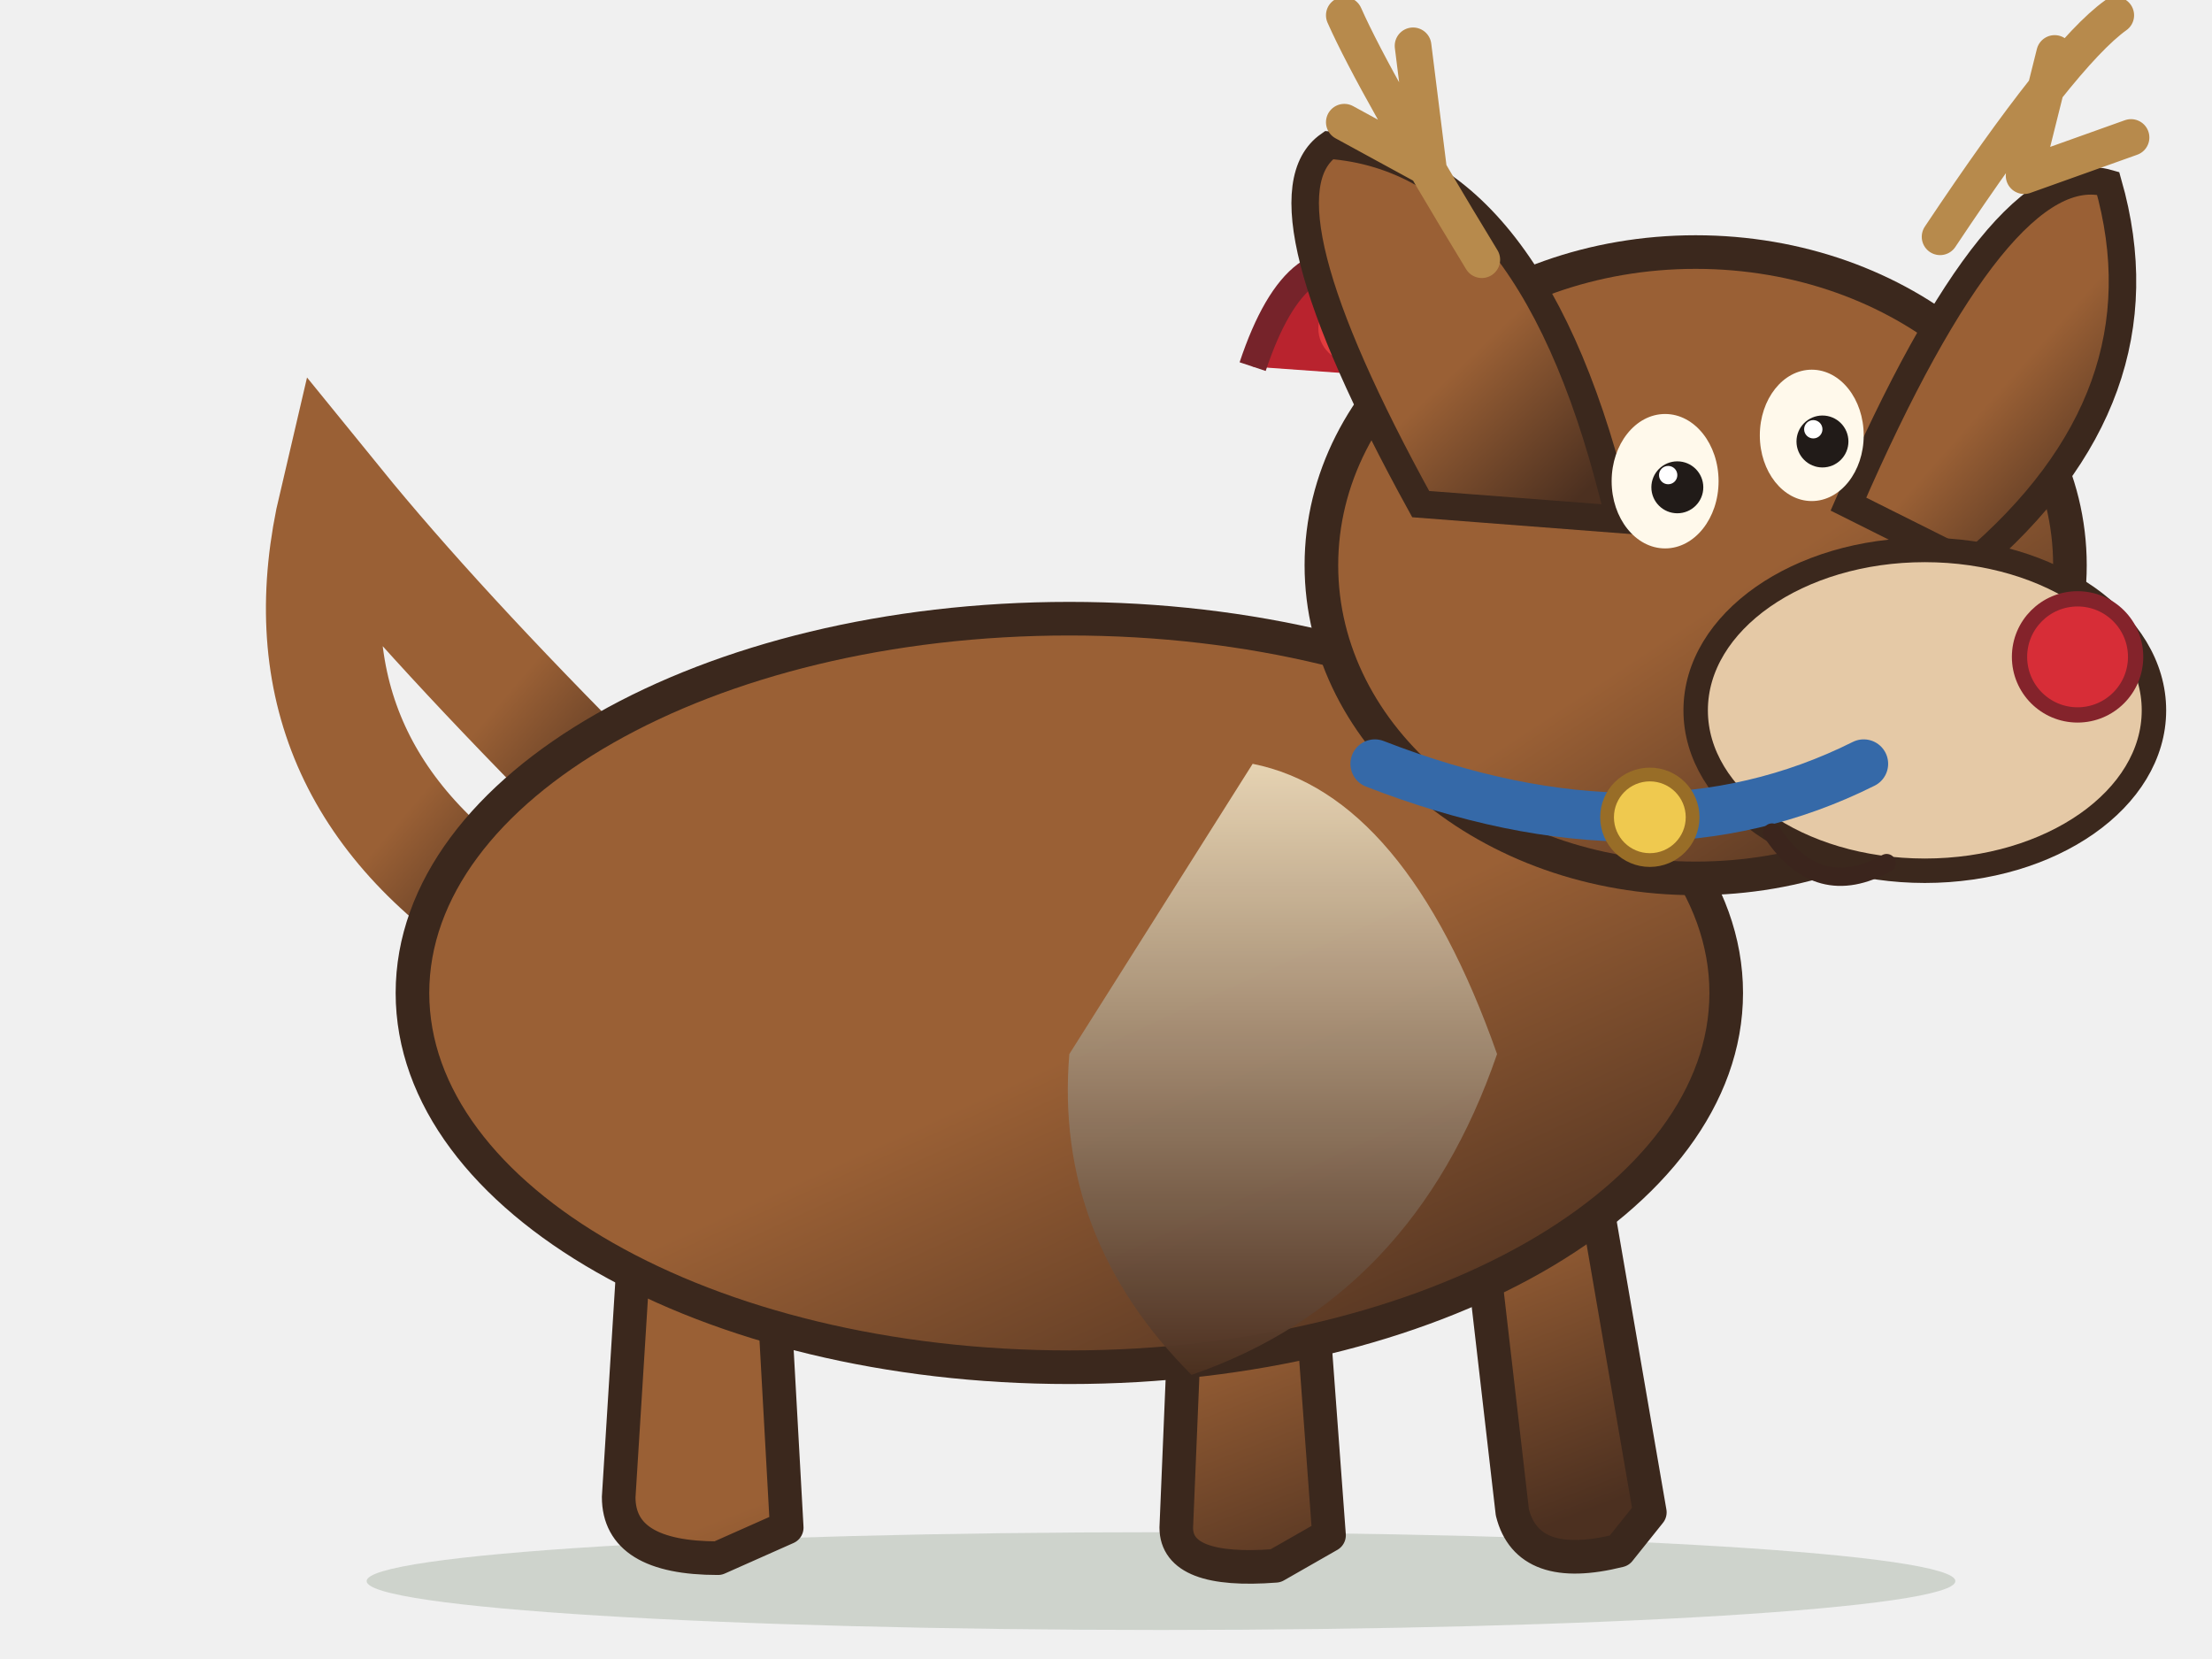
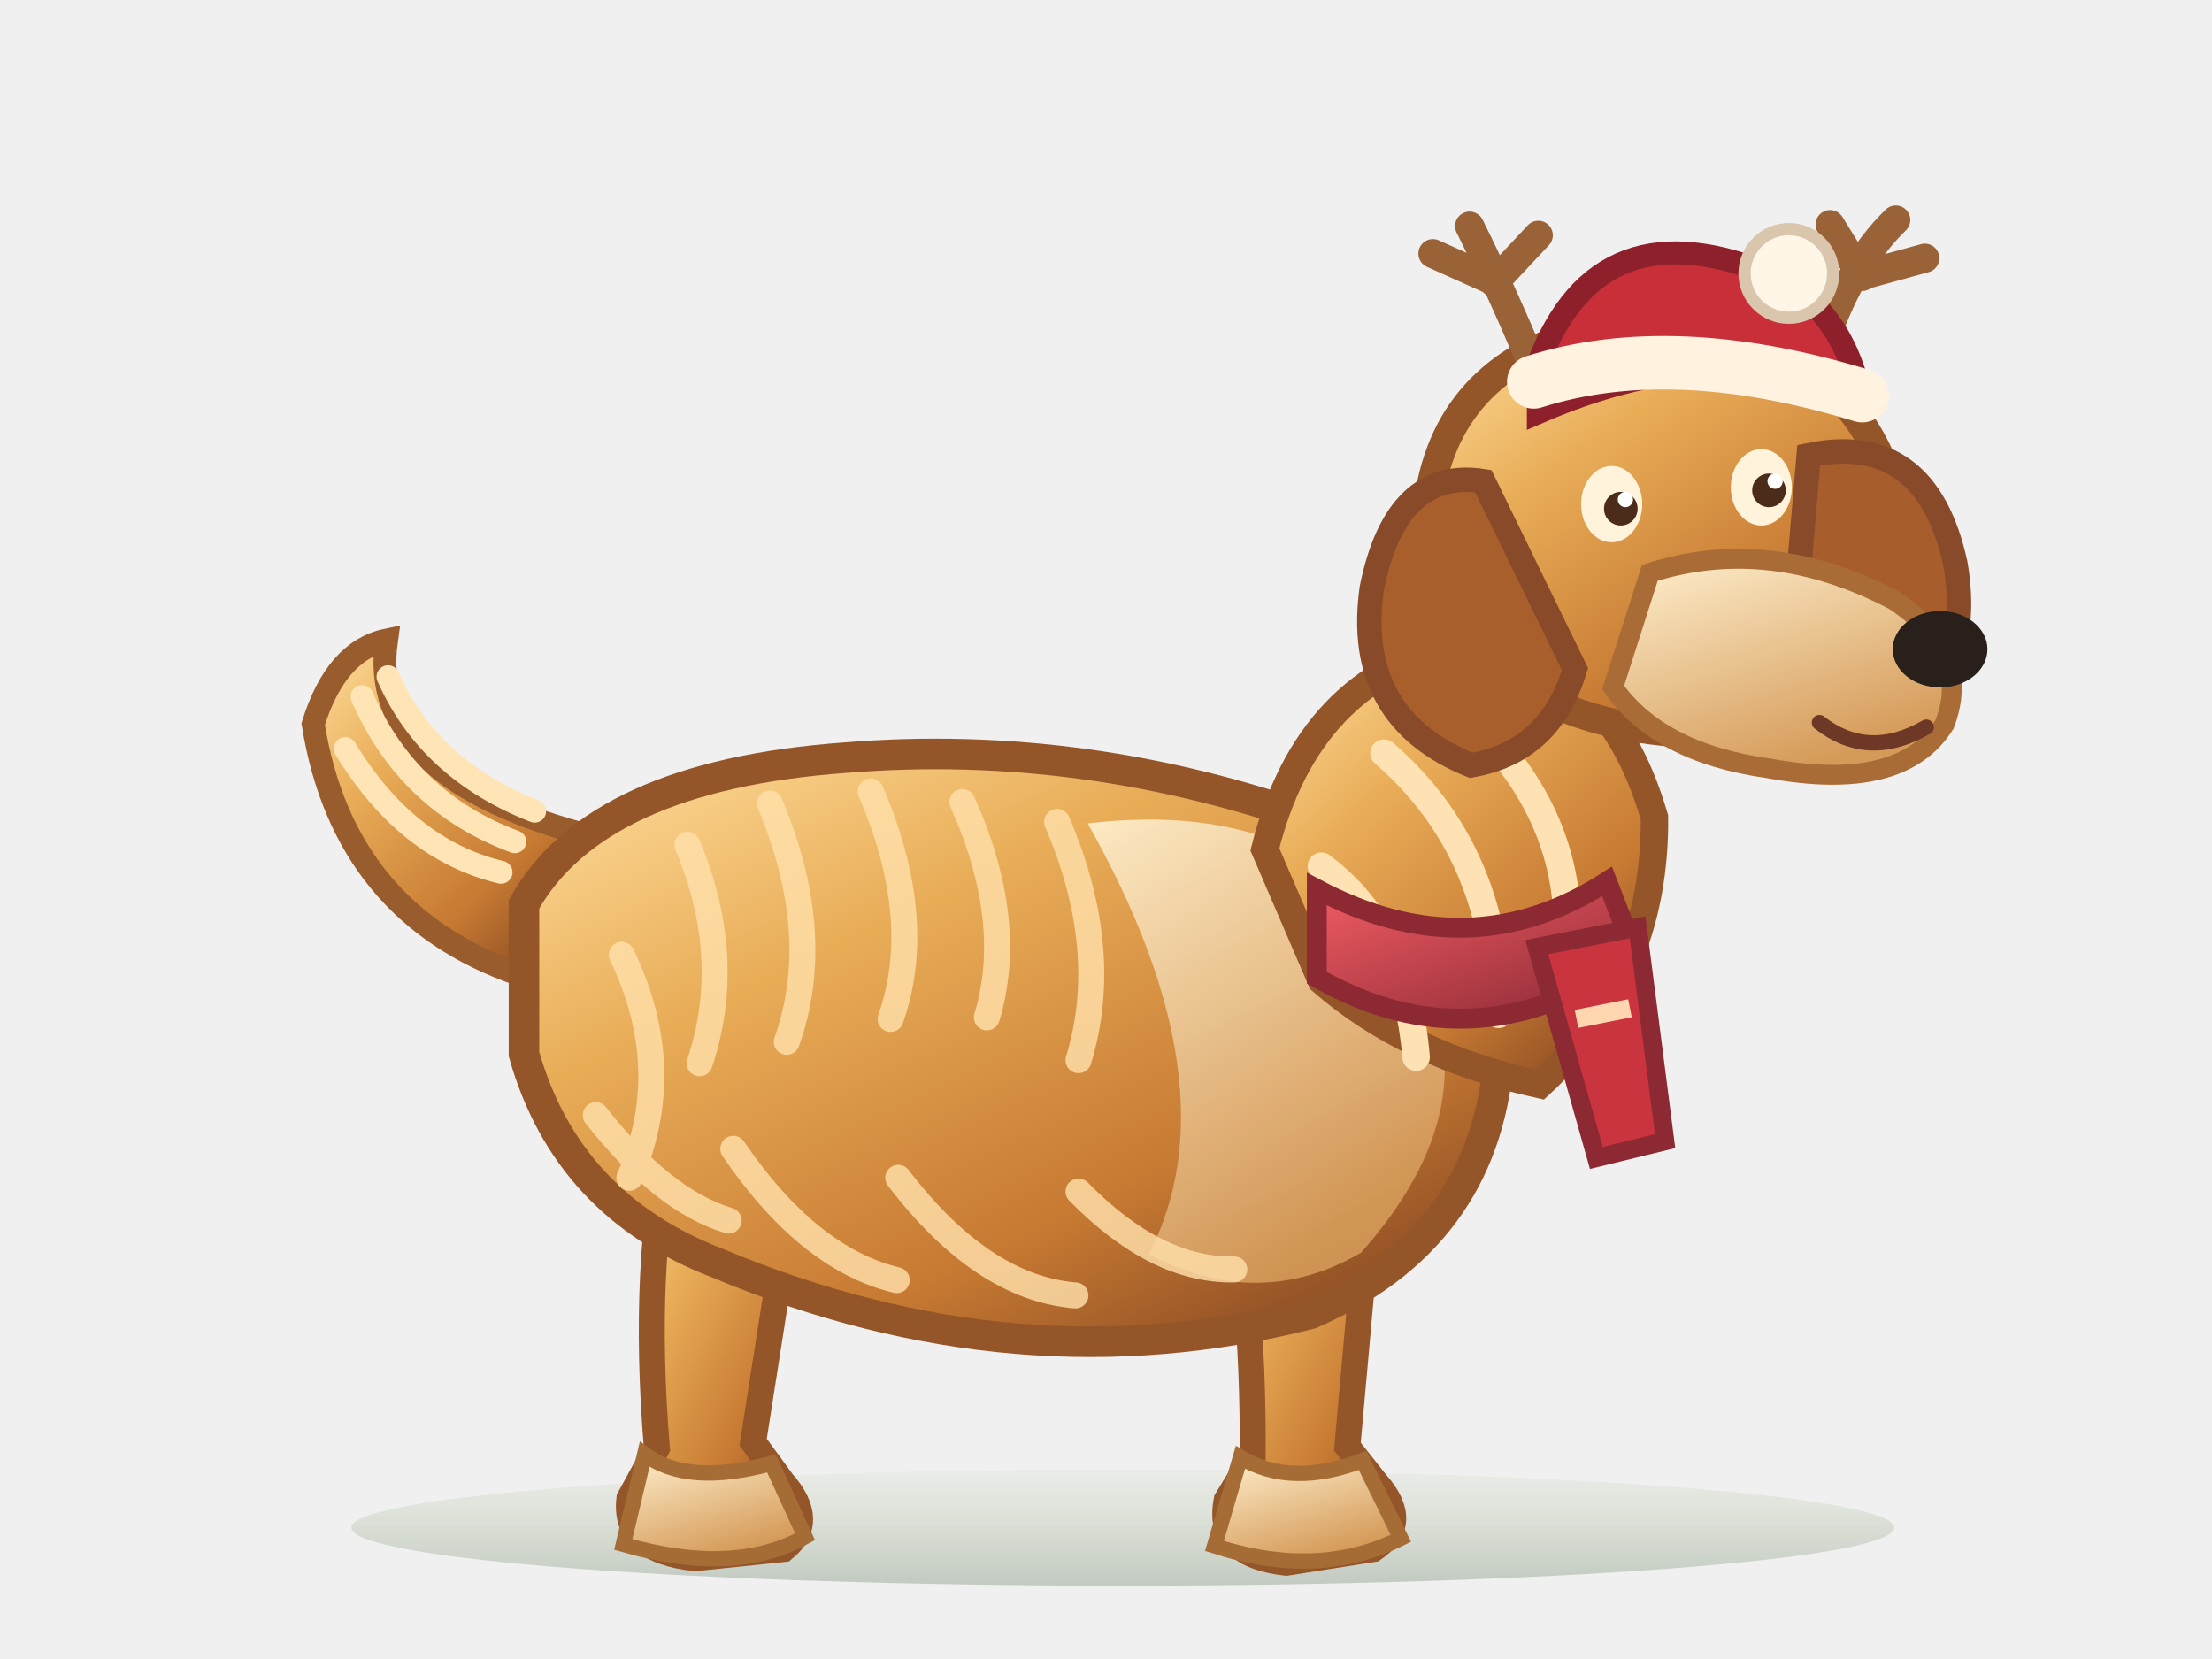
- <svg xmlns="http://www.w3.org/2000/svg" viewBox="0 0 1448 1086" width="1448" height="1086" role="img" aria-label="Cachorro renas">
+ <svg xmlns="http://www.w3.org/2000/svg" viewBox="0 0 1448 1086" width="1448" height="1086" role="img" aria-label="Golden Retriever Papai Noel Renas">
  <defs>
-     <linearGradient id="coat" x1="0" y1="0" x2="0.8" y2="1">
-       <stop stop-color="#9a6035" />
-       <stop offset=".6" stop-color="#9a6035" />
-       <stop offset="1" stop-color="#4c3020" />
+     <linearGradient id="ground" x1="0" y1="0" x2="0" y2="1">
+       <stop stop-color="#6c9b42" stop-opacity=".05" />
+       <stop offset="1" stop-color="#304d2a" stop-opacity=".24" />
    </linearGradient>
-     <linearGradient id="chest" x1="0" y1="0" x2="0" y2="1">
-       <stop stop-color="#ead8b9" />
-       <stop offset="1" stop-color="#4c3020" />
+     <linearGradient id="metal" x1="0" y1="0" x2=".9" y2="1">
+       <stop stop-color="#e3f8ff" />
+       <stop offset=".28" stop-color="#7cb7c9" />
+       <stop offset=".58" stop-color="#294c62" />
+       <stop offset="1" stop-color="#152936" />
+     </linearGradient>
+     <linearGradient id="red" x1="0" y1="0" x2=".8" y2="1">
+       <stop stop-color="#f45d63" />
+       <stop offset="1" stop-color="#922d39" />
+     </linearGradient>
+     <linearGradient id="golden" x1="0" y1="0" x2=".8" y2="1">
+       <stop stop-color="#ffe0a0" />
+       <stop offset=".35" stop-color="#e9ad58" />
+       <stop offset=".75" stop-color="#c77a32" />
+       <stop offset="1" stop-color="#8b4b24" />
+     </linearGradient>
+     <linearGradient id="cream" x1="0" y1="0" x2=".5" y2="1">
+       <stop stop-color="#fff0cf" />
+       <stop offset="1" stop-color="#d59a58" />
    </linearGradient>
  </defs>
-   <ellipse cx="760" cy="1035" rx="520" ry="32" fill="#18380f" opacity=".16" />
-   <path d="M330 600Q180 500 220 330Q285 410 395 520" fill="none" stroke="url(#coat)" stroke-width="75" stroke-linecap="round" />
-   <path d="M420 740L405 980Q405 1020 470 1020L515 1000L500 730M780 760L770 1000Q770 1030 835 1025L870 1005L850 735M960 730L990 990Q1000 1030 1060 1015L1080 990L1030 700" fill="url(#coat)" stroke="#3b281d" stroke-width="22" stroke-linejoin="round" />
-   <ellipse cx="700" cy="650" rx="430" ry="245" fill="url(#coat)" stroke="#3b281d" stroke-width="22" />
-   <path d="M820 500Q920 520 980 690Q925 850 780 900Q690 810 700 690Z" fill="url(#chest)" opacity=".95" />
-   <path d="M820 240Q850 150 900 180L960 250" fill="#b9232e" stroke="#76232a" stroke-width="18" />
-   <circle cx="885" cy="215" r="22" fill="#e33c3e" />
-   <ellipse cx="1110" cy="370" rx="245" ry="205" fill="url(#coat)" stroke="#3b281d" stroke-width="22" />
-   <path d="M930 330Q820 130 870 95Q1005 105 1060 340Z" fill="url(#coat)" stroke="#3b281d" stroke-width="18" />
-   <path d="M1210 330Q1310 100 1380 120Q1420 260 1290 370Z" fill="url(#coat)" stroke="#3b281d" stroke-width="18" />
-   <path d="M970 170Q900 55 880 10m55 100l-55-30m55 30l-10-80M1270 155Q1350 35 1385 10m-60 105l70-25m-70 25l20-80" fill="none" stroke="#b78a4c" stroke-width="24" stroke-linecap="round" />
-   <ellipse cx="1260" cy="465" rx="150" ry="105" fill="#e5c9a6" stroke="#3b281d" stroke-width="16" />
-   <circle cx="1360" cy="430" r="38" fill="#d72d37" stroke="#84232b" stroke-width="10" />
-   <ellipse cx="1090" cy="315" rx="35" ry="44" fill="#fff9eb" />
-   <ellipse cx="1186" cy="285" rx="34" ry="43" fill="#fff9eb" />
-   <circle cx="1098" cy="319" r="17" fill="#211b18" />
-   <circle cx="1193" cy="289" r="17" fill="#211b18" />
-   <circle cx="1092" cy="311" r="6" fill="#fff" />
-   <circle cx="1187" cy="281" r="6" fill="#fff" />
-   <path d="M900 500Q1080 570 1220 500" fill="none" stroke="#3569a8" stroke-width="32" stroke-linecap="round" />
-   <circle cx="1080" cy="535" r="28" fill="#efc94f" stroke="#986d27" stroke-width="9" />
-   <path d="M1160 545Q1190 590 1235 565" stroke="#3b251d" stroke-width="12" fill="none" stroke-linecap="round" />
+   <ellipse cx="735" cy="1000" rx="505" ry="38" fill="url(#ground)" />
+   <path d="M340 638Q225 598 205 474Q220 426 253 419Q240 510 389 548Z" fill="url(#golden)" stroke="#995c2d" stroke-width="15" />
+   <path d="M237 456Q267 525 337 551M226 490Q266 556 328 571M254 443Q281 504 350 531" fill="none" stroke="#ffe5b5" stroke-width="15" stroke-linecap="round" />
+   <path d="M440 740Q420 827 430 948L412 981Q408 1015 455 1020L513 1014Q535 996 512 970L493 944L525 740Z" fill="url(#golden)" stroke="#945629" stroke-width="17" />
+   <path d="M422 952Q450 973 505 958L527 1006Q480 1032 408 1011Z" fill="url(#cream)" stroke="#a66c35" stroke-width="10" />
+   <path d="M800 750Q821 837 820 954L803 982Q796 1018 842 1023L899 1014Q924 997 901 971L882 947L900 746Z" fill="url(#golden)" stroke="#945629" stroke-width="17" />
+   <path d="M812 954Q845 974 892 956L917 1007Q863 1034 795 1012Z" fill="url(#cream)" stroke="#a66c35" stroke-width="10" />
+   <path d="M343 592Q390 508 553 496Q711 483 866 539Q972 584 981 694Q971 811 858 860Q666 909 470 827Q371 789 343 690Z" fill="url(#golden)" stroke="#945629" stroke-width="20" />
+   <path d="M712 539Q864 521 928 633Q977 723 891 820Q824 859 752 821Q809 711 712 539Z" fill="url(#cream)" opacity=".9" />
+   <g fill="none" stroke="#ffdfaa" stroke-width="17" stroke-linecap="round" opacity=".82">
+     <path d="M407 625Q443 700 412 771M450 553Q481 627 458 696M504 526Q540 612 515 682M570 518Q606 602 583 667M630 525Q665 603 646 666M692 538Q728 622 706 694" />
+     <path d="M390 730Q434 786 477 799M480 752Q529 824 587 838M588 771Q643 843 704 848M706 780Q757 832 808 831" />
+   </g>
+   <path d="M828 556Q856 444 955 422Q1051 425 1083 535Q1084 640 1008 710Q921 691 865 642Z" fill="url(#golden)" stroke="#945629" stroke-width="18" />
+   <path d="M865 567Q920 608 927 692M906 493Q980 557 981 664M957 465Q1025 526 1026 605" fill="none" stroke="#ffe2b3" stroke-width="18" stroke-linecap="round" />
+   <path d="M934 338Q942 245 1034 218Q1138 188 1210 266Q1263 332 1229 421Q1195 488 1091 479Q1000 470 953 412Z" fill="url(#golden)" stroke="#945629" stroke-width="19" />
+   <path d="M971 315Q914 306 898 385Q886 470 963 501Q1015 492 1031 438Z" fill="#a95f2c" stroke="#884a28" stroke-width="16" />
+   <path d="M1184 298Q1261 282 1280 369Q1294 449 1226 489Q1183 474 1174 416Z" fill="#a85d2c" stroke="#884a28" stroke-width="16" />
+   <path d="M1080 375Q1158 350 1240 393Q1291 427 1273 474Q1245 519 1158 503Q1086 493 1056 450Z" fill="url(#cream)" stroke="#a96c36" stroke-width="13" />
+   <ellipse cx="1270" cy="425" rx="31" ry="25" fill="#29201b" />
+   <path d="M1191 473Q1223 498 1261 476" fill="none" stroke="#6d3825" stroke-width="10" stroke-linecap="round" />
+   <ellipse cx="1055" cy="330" rx="20" ry="25" fill="#fff3dc" />
+   <ellipse cx="1153" cy="319" rx="20" ry="25" fill="#fff3dc" />
+   <circle cx="1061" cy="333" r="11" fill="#4b2b19" />
+   <circle cx="1158" cy="321" r="11" fill="#4b2b19" />
+   <circle cx="1064" cy="327" r="5" fill="#fff" />
+   <circle cx="1162" cy="315" r="5" fill="#fff" />
+   <path d="M1003 238Q981 186 962 148M978 184L938 166M978 185L1007 154M1192 230Q1210 174 1241 144M1220 180L1260 169M1219 181L1198 147" fill="none" stroke="#9a6337" stroke-width="19" stroke-linecap="round" />
+   <path d="M1007 238Q1047 132 1162 181Q1204 202 1217 255Q1120 221 1007 270Z" fill="#c92f39" stroke="#8d202b" stroke-width="15" />
+   <path d="M1004 250Q1095 221 1219 259" fill="none" stroke="#fff2df" stroke-width="35" stroke-linecap="round" />
+   <circle cx="1171" cy="179" r="29" fill="#fff6e8" stroke="#d9c6ad" stroke-width="8" />
+   <path d="M862 582Q962 635 1052 577L1071 626Q967 700 862 640Z" fill="url(#red)" stroke="#8c2932" stroke-width="13" />
+   <path d="M1006 620L1045 758L1090 747L1072 607Z" fill="#c9343f" stroke="#8c2932" stroke-width="12" />
+   <path d="M1032 667L1067 660" stroke="#ffd6b0" stroke-width="12" />
</svg>
